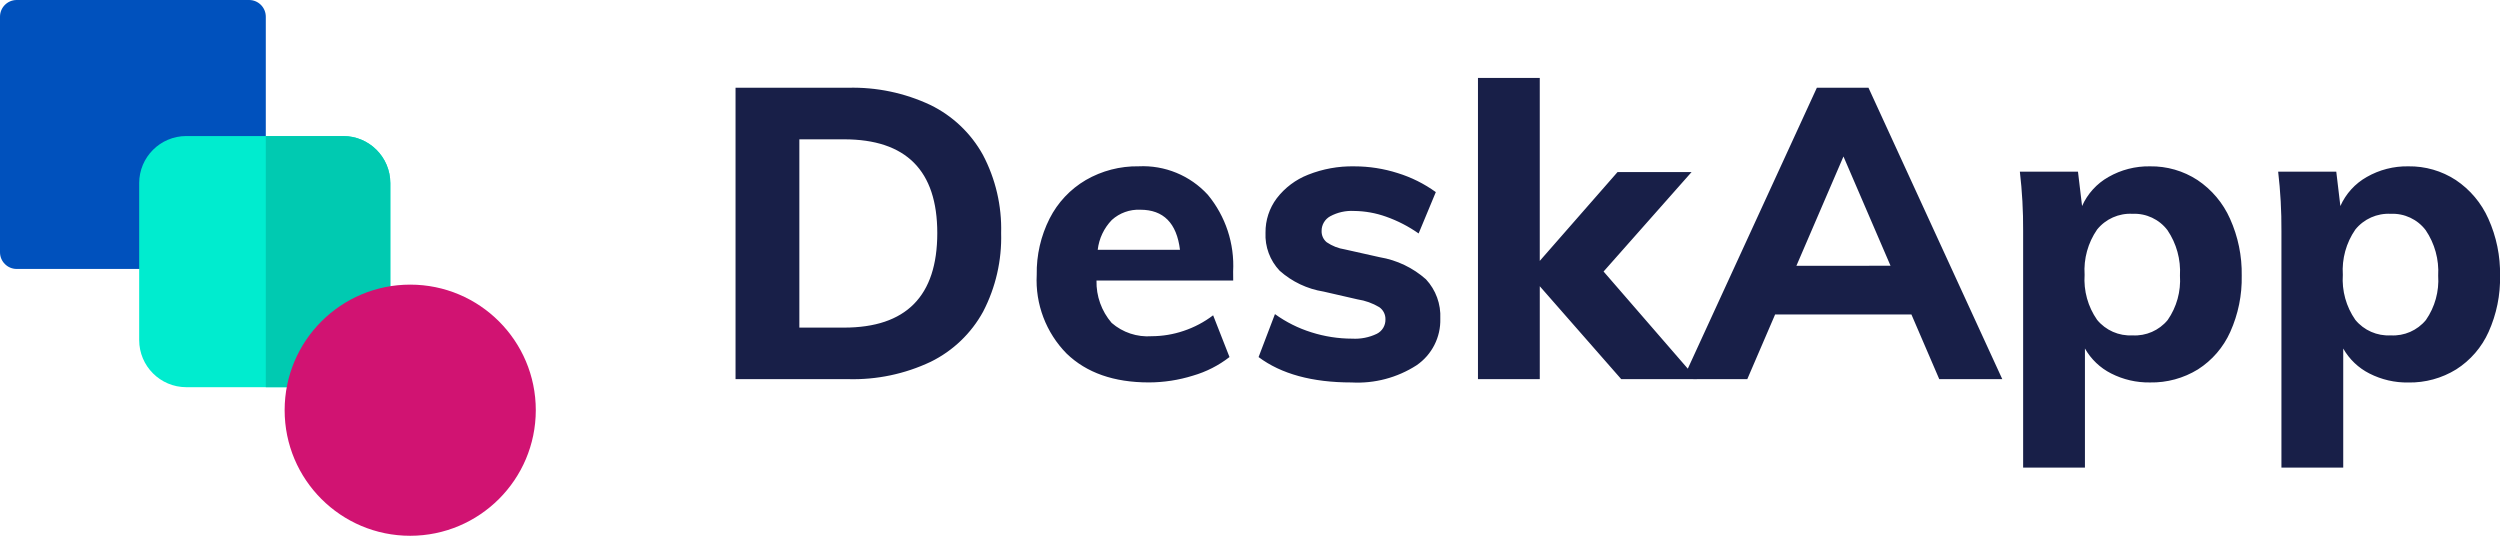
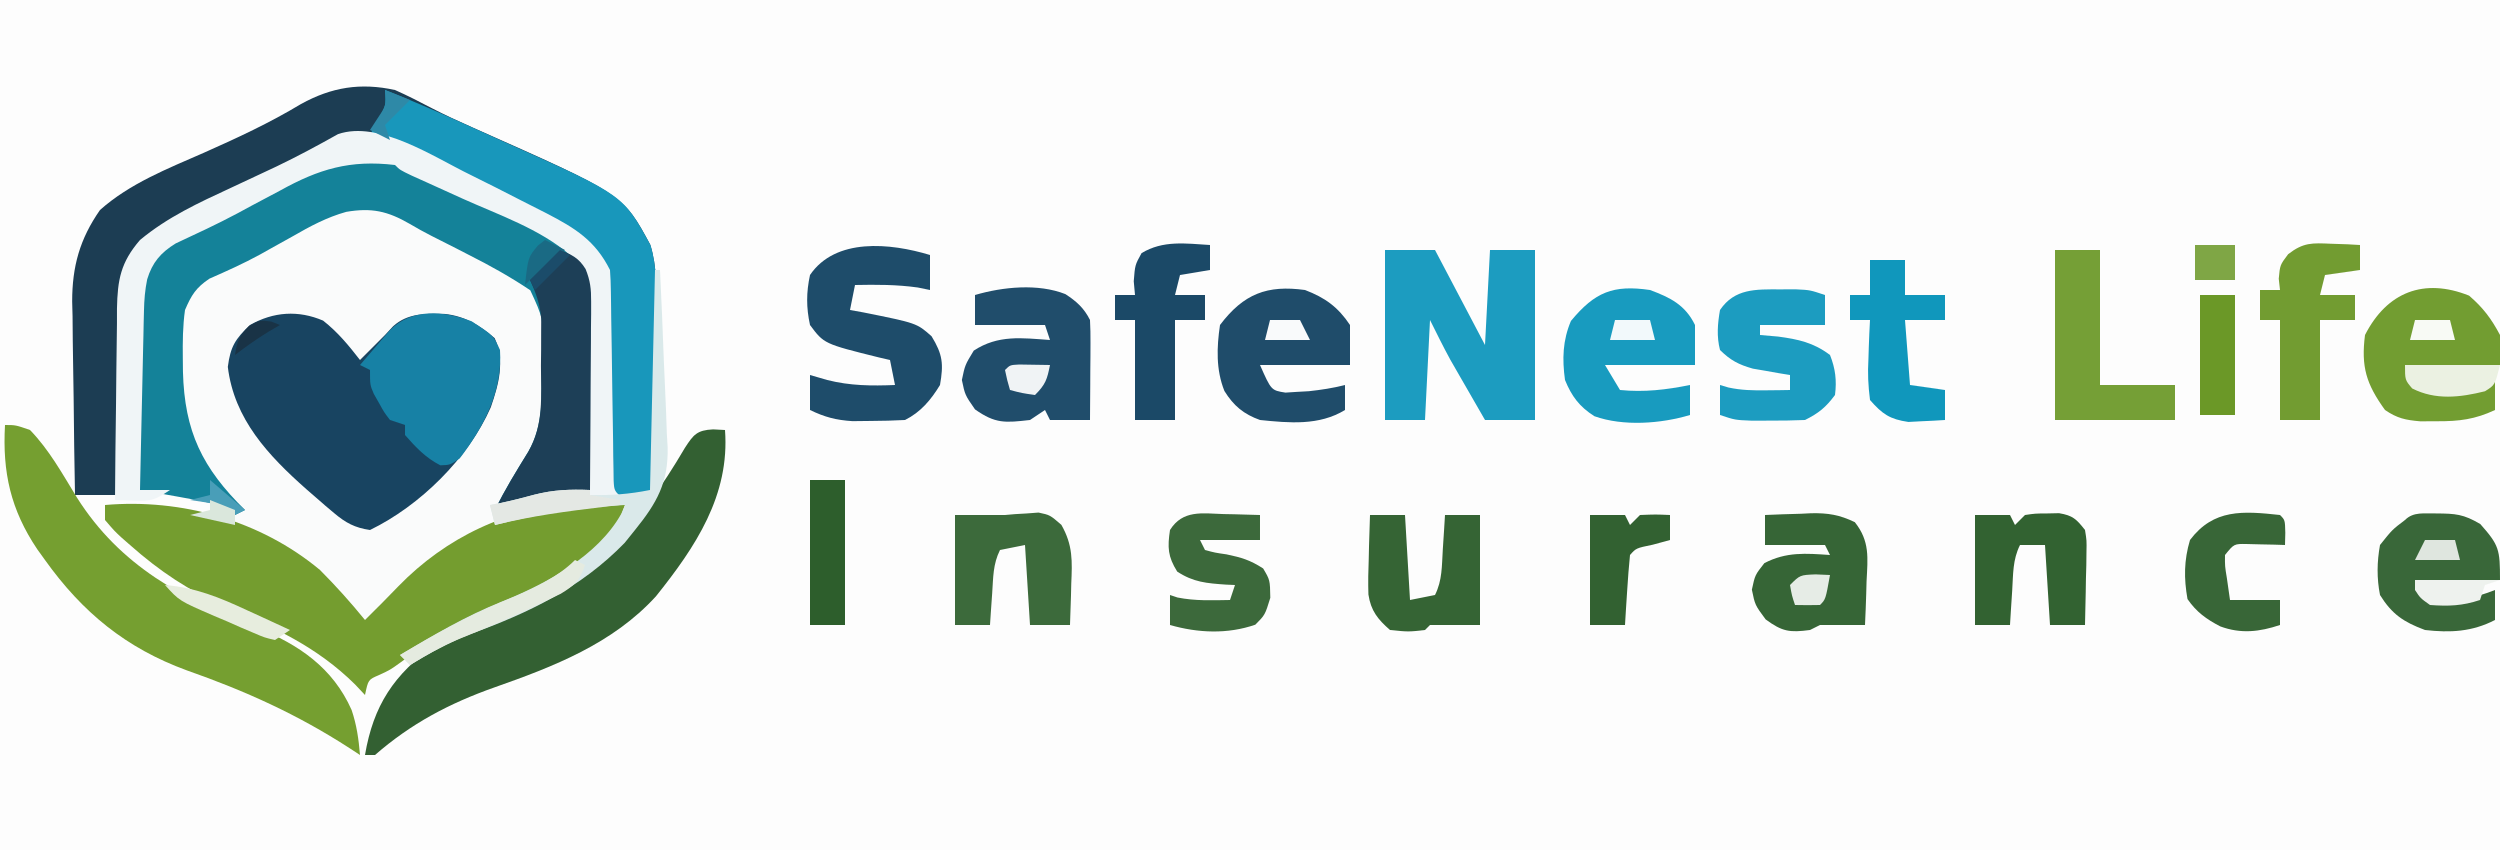
- <svg xmlns="http://www.w3.org/2000/svg" width="256.633" height="55" viewBox="0 0 256.633 55">
-   <g id="deskapp-logo" transform="translate(-329.089 -601.197)">
-     <g id="_029-blend" data-name="029-blend" transform="translate(329.089 601.197)">
-       <path id="Path_78" data-name="Path 78" d="M25.58,27.609H1.705A1.716,1.716,0,0,1,0,25.883V1.725A1.716,1.716,0,0,1,1.705,0H25.58a1.716,1.716,0,0,1,1.705,1.725V25.883A1.716,1.716,0,0,1,25.58,27.609Zm0,0" transform="translate(0)" fill="#0051bd" />
-       <path id="Path_79" data-name="Path 79" d="M153.947,155.781H137.834A4.84,4.84,0,0,1,133,150.947V134.834A4.84,4.84,0,0,1,137.834,130h16.113a4.84,4.84,0,0,1,4.834,4.834v16.113A4.84,4.84,0,0,1,153.947,155.781Zm0,0" transform="translate(-118.713 -116.035)" fill="#00eccf" />
-       <path id="Path_80" data-name="Path 80" d="M261.949,130H254v25.781h7.949a4.84,4.84,0,0,0,4.834-4.834V134.834A4.84,4.84,0,0,0,261.949,130Zm0,0" transform="translate(-226.715 -116.035)" fill="#00cab1" />
-       <path id="Path_81" data-name="Path 81" d="M284.891,297.781a12.891,12.891,0,1,1,12.891-12.891A12.905,12.905,0,0,1,284.891,297.781Zm0,0" transform="translate(-242.781 -242.781)" fill="#d11372" />
-     </g>
-     <path id="Path_82" data-name="Path 82" d="M3.2-32.112H14.749a18.7,18.7,0,0,1,8.445,1.765,12.333,12.333,0,0,1,5.4,5.126,16.264,16.264,0,0,1,1.87,8.025,16.507,16.507,0,0,1-1.849,8.067,12.332,12.332,0,0,1-5.378,5.147A18.615,18.615,0,0,1,14.749-2.2H3.2ZM14.329-7.49q9.58,0,9.58-9.706,0-9.622-9.58-9.622H9.75V-7.49Zm39.957-4.832H40.253a6.429,6.429,0,0,0,1.555,4.349,5.64,5.64,0,0,0,4.118,1.366A10.31,10.31,0,0,0,49.2-7.154a10.451,10.451,0,0,0,3.025-1.6l1.681,4.286a11.177,11.177,0,0,1-3.76,1.912,15.251,15.251,0,0,1-4.517.693q-5.378,0-8.445-2.962a10.719,10.719,0,0,1-3.067-8.088,12.324,12.324,0,0,1,1.324-5.777,9.639,9.639,0,0,1,3.718-3.95,10.5,10.5,0,0,1,5.42-1.408,9.033,9.033,0,0,1,7.1,2.92,11.4,11.4,0,0,1,2.6,7.878Zm-9.538-7.269a4.082,4.082,0,0,0-2.92,1.05,5.266,5.266,0,0,0-1.45,3.067h8.445Q48.32-19.591,44.749-19.591ZM66.429-1.86q-6.05,0-9.538-2.605l1.681-4.412a13,13,0,0,0,3.739,1.87,13.852,13.852,0,0,0,4.2.651,5.144,5.144,0,0,0,2.521-.5,1.6,1.6,0,0,0,.882-1.471,1.48,1.48,0,0,0-.63-1.26,6.139,6.139,0,0,0-2.227-.8l-3.487-.8a8.9,8.9,0,0,1-4.517-2.143,5.324,5.324,0,0,1-1.45-3.908,5.765,5.765,0,0,1,1.155-3.529,7.5,7.5,0,0,1,3.214-2.416,12.219,12.219,0,0,1,4.748-.861,14.642,14.642,0,0,1,4.454.693A13.45,13.45,0,0,1,75.085-21.4L73.32-17.154a13.786,13.786,0,0,0-3.34-1.723,10.071,10.071,0,0,0-3.3-.588,4.62,4.62,0,0,0-2.437.546,1.7,1.7,0,0,0-.882,1.513,1.436,1.436,0,0,0,.525,1.155,4.536,4.536,0,0,0,1.87.735l3.571.8a9.517,9.517,0,0,1,4.748,2.269,5.539,5.539,0,0,1,1.471,4.034,5.606,5.606,0,0,1-2.437,4.79A11.192,11.192,0,0,1,66.429-1.86ZM94.118-2.2l-8.361-9.538V-2.2H79.412V-33.12h6.344v18.781l7.983-9.118h7.6l-9.033,10.21,9.58,11.05Zm29.789-6.639H109.916L107.059-2.2h-6.6L114.2-32.112H119.5L133.235-2.2h-6.47Zm-2.143-5-4.832-11.218L112.1-13.835ZM148.4-24.045a8.678,8.678,0,0,1,4.874,1.408,9.352,9.352,0,0,1,3.34,3.971,13.644,13.644,0,0,1,1.2,5.84,13.426,13.426,0,0,1-1.176,5.777A8.858,8.858,0,0,1,153.319-3.2,9.054,9.054,0,0,1,148.4-1.86a8.472,8.472,0,0,1-3.992-.924,6.427,6.427,0,0,1-2.689-2.563V6.879h-6.344V-17.406a49.529,49.529,0,0,0-.336-6.092h5.966l.42,3.529a6.415,6.415,0,0,1,2.71-2.983A8.3,8.3,0,0,1,148.4-24.045ZM146.6-6.692a4.358,4.358,0,0,0,3.613-1.576,7.156,7.156,0,0,0,1.26-4.559,7.534,7.534,0,0,0-1.281-4.664,4.258,4.258,0,0,0-3.592-1.681,4.368,4.368,0,0,0-3.634,1.618,7.331,7.331,0,0,0-1.281,4.643,7.239,7.239,0,0,0,1.281,4.622A4.393,4.393,0,0,0,146.6-6.692Zm28.319-17.353a8.678,8.678,0,0,1,4.874,1.408,9.352,9.352,0,0,1,3.34,3.971,13.644,13.644,0,0,1,1.2,5.84,13.426,13.426,0,0,1-1.176,5.777A8.858,8.858,0,0,1,179.831-3.2a9.054,9.054,0,0,1-4.916,1.345,8.472,8.472,0,0,1-3.992-.924,6.427,6.427,0,0,1-2.689-2.563V6.879H161.89V-17.406a49.529,49.529,0,0,0-.336-6.092h5.966l.42,3.529a6.415,6.415,0,0,1,2.71-2.983A8.3,8.3,0,0,1,174.915-24.045ZM173.108-6.692a4.358,4.358,0,0,0,3.613-1.576,7.156,7.156,0,0,0,1.26-4.559A7.534,7.534,0,0,0,176.7-17.49a4.258,4.258,0,0,0-3.592-1.681,4.368,4.368,0,0,0-3.634,1.618,7.331,7.331,0,0,0-1.281,4.643,7.239,7.239,0,0,0,1.281,4.622A4.393,4.393,0,0,0,173.108-6.692Z" transform="translate(401.395 642.317)" fill="#181f48" />
-   </g>
+ <svg xmlns="http://www.w3.org/2000/svg" version="1.1" width="500" height="170">
+   <path d="M0 0 C165 0 330 0 500 0 C500 56.1 500 112.2 500 170 C335 170 170 170 0 170 C0 113.9 0 57.8 0 0 Z " fill="#FDFDFD" transform="translate(0,0)" />
+   <path d="M0 0 C4.885 1.724 9.376 4.349 13.892 6.858 C16.024 8.013 18.182 9.085 20.367 10.137 C21.08 10.481 21.794 10.825 22.528 11.18 C23.883 11.831 25.239 12.478 26.597 13.121 C30.958 15.26 34.453 17.661 38 21 C38.919 23.756 39.122 25.36 39.114 28.196 C39.113 29.457 39.113 29.457 39.113 30.743 C39.108 31.647 39.103 32.55 39.098 33.48 C39.096 34.408 39.095 35.336 39.093 36.293 C39.088 39.258 39.075 42.223 39.062 45.188 C39.057 47.197 39.053 49.207 39.049 51.217 C39.038 56.145 39.021 61.072 39 66 C37.964 66.193 36.927 66.387 35.859 66.586 C34.49 66.849 33.12 67.112 31.75 67.375 C31.068 67.501 30.386 67.628 29.684 67.758 C26.175 68.439 23.09 69.169 20 71 C20 71.66 20 72.32 20 73 C19.322 73.329 18.644 73.657 17.945 73.996 C10.601 77.749 4.88 82.247 -1 88 C-1.572 88.557 -2.145 89.114 -2.734 89.688 C-3.837 90.778 -4.922 91.886 -6 93 C-6.499 92.371 -6.998 91.742 -7.512 91.094 C-14.322 82.975 -21.6 78.553 -30.766 73.465 C-33 72 -33 72 -35 69 C-37.742 68.296 -40.341 67.752 -43.125 67.312 C-44.256 67.118 -44.256 67.118 -45.41 66.92 C-47.272 66.602 -49.136 66.299 -51 66 C-51.074 60.432 -51.129 54.863 -51.165 49.295 C-51.18 47.402 -51.2 45.51 -51.226 43.618 C-51.263 40.89 -51.28 38.162 -51.293 35.434 C-51.308 34.595 -51.324 33.756 -51.34 32.892 C-51.341 27.498 -50.639 23.745 -48 19 C-42.162 13.268 -33.373 10.103 -26.062 6.688 C-24.927 6.151 -23.792 5.614 -22.623 5.061 C-20.543 4.077 -18.462 3.097 -16.379 2.12 C-10.738 -0.535 -6.264 -0.931 0 0 Z " fill="#FAFBFB" transform="translate(79,32)" />
+   <path d="M0 0 C2.495 1.109 4.9 2.339 7.317 3.609 C9.965 4.982 12.64 6.221 15.367 7.43 C45.602 20.844 45.602 20.844 51.053 30.954 C52.455 35.465 52.265 39.819 52.23 44.516 C52.23 45.527 52.23 46.539 52.229 47.581 C52.226 49.713 52.218 51.844 52.206 53.976 C52.187 57.252 52.185 60.528 52.186 63.805 C52.181 65.875 52.175 67.945 52.168 70.016 C52.167 71.001 52.166 71.986 52.165 73.002 C52.158 73.906 52.152 74.811 52.145 75.743 C52.141 76.543 52.138 77.343 52.134 78.167 C52 80 52 80 51 81 C47.5 81.125 47.5 81.125 44 81 C42.468 79.468 42.868 78.077 42.858 75.943 C42.848 74.65 42.848 74.65 42.837 73.332 C42.833 72.394 42.829 71.455 42.824 70.488 C42.801 68.514 42.777 66.539 42.752 64.564 C42.717 61.442 42.688 58.319 42.674 55.197 C42.659 52.189 42.618 49.183 42.574 46.176 C42.576 45.247 42.578 44.319 42.58 43.363 C42.475 37.766 41.819 34.388 38 30 C36.36 28.599 36.36 28.599 34.559 27.762 C33.902 27.421 33.245 27.08 32.568 26.729 C31.865 26.385 31.162 26.042 30.438 25.688 C29.333 25.126 29.333 25.126 28.206 24.552 C25.814 23.346 23.41 22.169 21 21 C20.162 20.592 19.324 20.185 18.46 19.765 C13.68 17.452 8.893 15.155 4.062 12.95 C2.731 12.337 1.41 11.702 0.103 11.042 C-4.132 8.993 -6.48 8.911 -11 10 C-13.324 11.002 -15.612 12.09 -17.867 13.238 C-18.506 13.56 -19.144 13.882 -19.802 14.214 C-21.83 15.239 -23.853 16.276 -25.875 17.312 C-27.225 17.997 -28.575 18.682 -29.926 19.365 C-32.498 20.668 -35.067 21.977 -37.634 23.29 C-40.34 24.665 -43.059 25.999 -45.793 27.316 C-49.861 29.452 -51.966 31.933 -54 36 C-54.118 37.449 -54.177 38.904 -54.205 40.358 C-54.225 41.259 -54.245 42.159 -54.266 43.088 C-54.291 44.549 -54.291 44.549 -54.316 46.039 C-54.337 47.035 -54.358 48.031 -54.379 49.057 C-54.445 52.246 -54.504 55.436 -54.562 58.625 C-54.606 60.784 -54.649 62.943 -54.693 65.102 C-54.801 70.401 -54.902 75.7 -55 81 C-57.97 81 -60.94 81 -64 81 C-64.124 74.49 -64.215 67.98 -64.275 61.469 C-64.3 59.257 -64.334 57.046 -64.377 54.835 C-64.438 51.642 -64.466 48.451 -64.488 45.258 C-64.514 44.281 -64.54 43.305 -64.566 42.299 C-64.569 35.292 -63.047 29.796 -59 24 C-53.042 18.692 -45.485 15.735 -38.25 12.562 C-31.554 9.591 -25.089 6.592 -18.812 2.812 C-12.669 -0.578 -6.888 -1.504 0 0 Z " fill="#1C3D53" transform="translate(79,18)" />
+   <path d="M0 0 C4.885 1.724 9.376 4.349 13.892 6.858 C16.024 8.013 18.182 9.085 20.367 10.137 C21.08 10.481 21.794 10.825 22.528 11.18 C23.883 11.831 25.239 12.478 26.597 13.121 C30.958 15.26 34.453 17.661 38 21 C38.919 23.756 39.122 25.36 39.114 28.196 C39.113 29.457 39.113 29.457 39.113 30.743 C39.108 31.647 39.103 32.55 39.098 33.48 C39.096 34.408 39.095 35.336 39.093 36.293 C39.088 39.258 39.075 42.223 39.062 45.188 C39.057 47.197 39.053 49.207 39.049 51.217 C39.038 56.145 39.021 61.072 39 66 C37.964 66.205 36.927 66.41 35.859 66.621 C34.49 66.893 33.12 67.165 31.75 67.438 C31.068 67.572 30.386 67.707 29.684 67.846 C26.435 68.492 23.202 69.15 20 70 C21.949 65.942 24.304 62.17 26.66 58.34 C29.794 52.866 29.296 47.266 29.375 41.125 C29.412 40.036 29.45 38.946 29.488 37.824 C29.611 31.584 29.611 31.584 27.059 26.059 C23.068 23.373 18.981 21.099 14.688 18.938 C13.871 18.517 13.054 18.096 12.213 17.662 C10.589 16.828 8.96 16.004 7.326 15.191 C5.836 14.428 4.366 13.623 2.928 12.766 C-1.497 10.213 -4.679 9.508 -9.75 10.373 C-13.627 11.454 -16.965 13.247 -20.438 15.25 C-21.917 16.074 -23.398 16.897 -24.879 17.719 C-25.584 18.114 -26.289 18.51 -27.016 18.918 C-30.296 20.707 -33.697 22.233 -37.117 23.734 C-39.812 25.546 -40.711 26.995 -42 30 C-42.453 33.217 -42.476 36.381 -42.438 39.625 C-42.424 40.968 -42.424 40.968 -42.41 42.337 C-42.097 54.32 -38.55 61.596 -30 70 C-30.99 70.495 -30.99 70.495 -32 71 C-33.485 70.01 -33.485 70.01 -35 69 C-37.735 68.386 -40.429 67.847 -43.188 67.375 C-43.937 67.241 -44.687 67.107 -45.459 66.969 C-47.305 66.64 -49.152 66.319 -51 66 C-51.074 60.432 -51.129 54.863 -51.165 49.295 C-51.18 47.402 -51.2 45.51 -51.226 43.618 C-51.263 40.89 -51.28 38.162 -51.293 35.434 C-51.308 34.595 -51.324 33.756 -51.34 32.892 C-51.341 27.498 -50.639 23.745 -48 19 C-42.162 13.268 -33.373 10.103 -26.062 6.688 C-24.927 6.151 -23.792 5.614 -22.623 5.061 C-20.543 4.077 -18.462 3.097 -16.379 2.12 C-10.738 -0.535 -6.264 -0.931 0 0 Z " fill="#148299" transform="translate(79,32)" />
+   <path d="M0 0 C2.969 2.344 5.053 4.89 7.375 7.875 C8.138 7.112 8.901 6.349 9.688 5.562 C10.574 4.676 11.461 3.789 12.375 2.875 C12.911 2.297 13.447 1.72 14 1.125 C16.944 -1.551 20.513 -1.4 24.312 -1.344 C28.382 -0.912 31.24 0.923 34.312 3.5 C36.392 8.149 35.132 12.659 33.535 17.332 C29.035 27.5 19.392 37.007 9.375 41.875 C6.329 41.432 4.498 40.437 2.168 38.469 C1.584 37.977 1.001 37.484 0.4 36.977 C-0.207 36.449 -0.813 35.92 -1.438 35.375 C-2.061 34.834 -2.685 34.293 -3.327 33.736 C-10.959 26.98 -17.798 19.726 -19.062 9.25 C-18.537 5.197 -17.575 3.666 -14.625 0.875 C-9.942 -1.783 -4.97 -2.13 0 0 Z " fill="#184461" transform="translate(64.625,64.125)" />
+   <path d="M0 0 C15.274 -1.326 31.088 3.073 43 13 C46.187 16.192 49.152 19.504 52 23 C52.681 22.319 53.361 21.639 54.062 20.938 C54.519 20.484 54.975 20.03 55.445 19.562 C56.534 18.469 57.611 17.363 58.68 16.25 C68.084 6.554 80.809 0.335 94.445 -0.113 C97.633 -0.124 100.813 -0.089 104 0 C101.575 7.641 94.687 12.762 88.027 16.805 C83.088 19.317 78.022 21.394 72.875 23.438 C67.767 25.502 63.552 28.145 59.156 31.449 C57 33 57 33 54.781 34.02 C52.645 34.933 52.645 34.933 52 38 C51.34 37.299 50.68 36.597 50 35.875 C42.39 28.357 33.79 24.425 24.02 20.32 C16.743 17.14 10.945 13.256 5 8 C4.432 7.502 3.863 7.004 3.277 6.491 C1.875 5.188 1.875 5.188 0 3 C0 2.01 0 1.02 0 0 Z " fill="#749D2F" transform="translate(21,101)" />
+   <path d="M0 0 C2.125 0 2.125 0 5 1 C8.832 4.938 11.521 9.843 14.375 14.5 C23.085 28.268 35.544 34.819 50.387 40.541 C58.758 43.9 65.579 48.553 69.324 57 C70.341 60.008 70.737 62.839 71 66 C70.299 65.541 69.597 65.082 68.875 64.609 C58.45 57.867 48.09 53.192 36.363 49.074 C24.211 44.632 15.481 37.476 8 27 C7.486 26.286 6.971 25.572 6.441 24.836 C1.128 16.92 -0.534 9.467 0 0 Z " fill="#759F30" transform="translate(1,85)" />
+   <path d="M0 0 C0.784 0.041 1.567 0.083 2.375 0.125 C3.362 13.197 -3.521 23.501 -11.43 33.379 C-20.106 42.894 -31.926 47.449 -43.777 51.617 C-52.784 54.81 -60.416 58.84 -67.625 65.125 C-68.285 65.125 -68.945 65.125 -69.625 65.125 C-67.951 55.214 -63.831 48.986 -55.625 43.125 C-51.111 40.677 -46.387 38.809 -41.605 36.953 C-24.387 30.145 -14.796 19.281 -5.643 3.694 C-3.929 1.052 -3.226 0.154 0 0 Z " fill="#336032" transform="translate(142.625,85.875)" />
+   <path d="M0 0 C7.79 3.036 15.378 6.57 23 10 C23.782 10.349 24.564 10.699 25.37 11.059 C47.67 21.053 47.67 21.053 53.087 30.995 C54.452 35.488 54.265 39.846 54.23 44.516 C54.23 45.527 54.23 46.539 54.229 47.581 C54.226 49.713 54.218 51.844 54.206 53.976 C54.187 57.252 54.185 60.528 54.186 63.805 C54.181 65.875 54.175 67.945 54.168 70.016 C54.167 71.001 54.166 71.986 54.165 73.002 C54.158 73.906 54.152 74.811 54.145 75.743 C54.14 76.943 54.14 76.943 54.134 78.167 C54 80 54 80 53 81 C49.5 81.125 49.5 81.125 46 81 C44.468 79.468 44.868 78.077 44.858 75.943 C44.851 75.081 44.844 74.22 44.837 73.332 C44.833 72.394 44.829 71.455 44.824 70.488 C44.801 68.514 44.777 66.539 44.752 64.564 C44.717 61.442 44.688 58.319 44.674 55.197 C44.659 52.189 44.618 49.183 44.574 46.176 C44.576 45.247 44.578 44.319 44.58 43.363 C44.475 37.766 43.819 34.388 40 30 C38.36 28.599 38.36 28.599 36.559 27.762 C35.902 27.421 35.245 27.08 34.568 26.729 C33.865 26.385 33.162 26.042 32.438 25.688 C31.701 25.313 30.964 24.938 30.206 24.552 C27.814 23.346 25.41 22.169 23 21 C22.162 20.592 21.324 20.185 20.46 19.765 C12.709 16.014 4.935 12.347 -3 9 C-2.505 8.072 -2.01 7.144 -1.5 6.188 C0.213 3.135 0.213 3.135 0 0 Z " fill="#1897BB" transform="translate(77,18)" />
+   <path d="M0 0 C3.374 1.661 6.727 3.361 10.07 5.084 C11.786 5.967 13.51 6.836 15.234 7.703 C20.937 10.657 24.964 13.127 27.918 19.035 C28.025 20.444 28.074 21.857 28.092 23.27 C28.105 24.144 28.119 25.018 28.132 25.919 C28.148 27.338 28.148 27.338 28.164 28.785 C28.197 30.775 28.23 32.764 28.264 34.754 C28.311 37.901 28.356 41.048 28.395 44.195 C28.434 47.225 28.486 50.255 28.539 53.285 C28.547 54.231 28.556 55.177 28.565 56.151 C28.581 57.026 28.598 57.9 28.615 58.801 C28.63 59.958 28.63 59.958 28.646 61.138 C28.759 63.276 28.759 63.276 30.918 65.035 C28.278 65.035 25.638 65.035 22.918 65.035 C22.934 63.728 22.949 62.422 22.966 61.075 C23.02 56.221 23.054 51.366 23.083 46.511 C23.098 44.411 23.118 42.311 23.144 40.211 C23.181 37.19 23.198 34.17 23.211 31.148 C23.226 30.212 23.242 29.275 23.258 28.31 C23.259 23.412 23.201 19.956 19.918 16.035 C13.93 10.841 5.619 7.998 -1.52 4.785 C-3.873 3.719 -6.226 2.652 -8.578 1.582 C-10.128 0.884 -10.128 0.884 -11.709 0.171 C-14.082 -0.965 -14.082 -0.965 -15.082 -1.965 C-24.064 -3.033 -30.305 -1.164 -38.082 3.16 C-39.995 4.175 -41.907 5.189 -43.82 6.203 C-45.177 6.939 -45.177 6.939 -46.561 7.689 C-50.614 9.853 -54.775 11.775 -58.938 13.719 C-61.927 15.554 -63.627 17.53 -64.648 20.908 C-65.083 23.039 -65.239 24.989 -65.287 27.161 C-65.307 27.962 -65.327 28.762 -65.348 29.587 C-65.365 30.441 -65.381 31.296 -65.398 32.176 C-65.419 33.058 -65.44 33.94 -65.461 34.849 C-65.527 37.661 -65.586 40.473 -65.645 43.285 C-65.688 45.194 -65.731 47.103 -65.775 49.012 C-65.882 53.686 -65.984 58.361 -66.082 63.035 C-64.102 63.035 -62.122 63.035 -60.082 63.035 C-63.171 65.094 -63.791 65.274 -67.27 65.16 C-68.528 65.119 -69.786 65.078 -71.082 65.035 C-71.04 58.593 -70.968 52.153 -70.875 45.711 C-70.846 43.521 -70.825 41.331 -70.811 39.141 C-70.79 35.988 -70.743 32.836 -70.691 29.684 C-70.69 28.708 -70.689 27.733 -70.688 26.728 C-70.565 21.003 -69.97 17.538 -66.082 13.035 C-60.562 8.448 -54.38 5.6 -47.895 2.598 C-45.839 1.637 -43.785 0.674 -41.73 -0.289 C-40.753 -0.747 -39.776 -1.205 -38.769 -1.677 C-34.591 -3.679 -30.524 -5.871 -26.484 -8.137 C-18.313 -10.954 -7.367 -3.577 0 0 Z " fill="#F0F5F7" transform="translate(94.08203,34.96484)" />
+   <path d="M0 0 C3.3 0 6.6 0 10 0 C13.3 6.27 16.6 12.54 20 19 C20.33 12.73 20.66 6.46 21 0 C23.97 0 26.94 0 30 0 C30 11.22 30 22.44 30 34 C26.7 34 23.4 34 20 34 C18.727 31.793 17.457 29.584 16.188 27.375 C15.831 26.758 15.475 26.14 15.107 25.504 C14.756 24.892 14.405 24.279 14.043 23.648 C13.564 22.816 13.564 22.816 13.075 21.966 C11.644 19.349 10.334 16.668 9 14 C8.67 20.6 8.34 27.2 8 34 C5.36 34 2.72 34 0 34 C0 22.78 0 11.56 0 0 Z " fill="#1C9CC0" transform="translate(277,50)" />
+   <path d="M0 0 C4.396 2.862 4.396 2.862 5.688 5.75 C6.237 13.883 2.458 21.14 -2.375 27.438 C-4.312 28.75 -4.312 28.75 -6.25 28.812 C-9.206 27.29 -11.132 25.233 -13.312 22.75 C-13.312 22.09 -13.312 21.43 -13.312 20.75 C-14.303 20.42 -15.293 20.09 -16.312 19.75 C-17.48 18.227 -17.48 18.227 -18.5 16.375 C-18.844 15.769 -19.188 15.163 -19.543 14.539 C-20.312 12.75 -20.312 12.75 -20.312 9.75 C-20.973 9.42 -21.633 9.09 -22.312 8.75 C-21.049 7.265 -19.776 5.787 -18.5 4.312 C-17.792 3.489 -17.085 2.665 -16.355 1.816 C-11.903 -2.687 -5.529 -2.086 0 0 Z " fill="#1781A5" transform="translate(94.3125,64.25)" />
+   <path d="M0 0 C0 2.31 0 4.62 0 7 C-1.207 6.753 -1.207 6.753 -2.438 6.5 C-6.659 5.908 -10.747 5.915 -15 6 C-15.33 7.65 -15.66 9.3 -16 11 C-14.679 11.238 -14.679 11.238 -13.332 11.48 C-2.648 13.627 -2.648 13.627 0.312 16.25 C2.545 19.888 2.737 21.798 2 26 C0.196 28.965 -1.845 31.422 -5 33 C-7.268 33.124 -9.541 33.176 -11.812 33.188 C-13.036 33.202 -14.259 33.216 -15.52 33.23 C-18.827 33.011 -21.039 32.427 -24 31 C-24 28.69 -24 26.38 -24 24 C-22.866 24.33 -21.731 24.66 -20.562 25 C-16.002 26.158 -11.678 26.195 -7 26 C-7.495 23.525 -7.495 23.525 -8 21 C-8.736 20.83 -9.472 20.66 -10.23 20.484 C-21.205 17.759 -21.205 17.759 -24 14 C-24.76 10.496 -24.753 7.505 -24 4 C-18.911 -3.483 -7.98 -2.422 0 0 Z " fill="#1E4C6A" transform="translate(186,51)" />
+   <path d="M0 0 C2.231 1.46 3.719 2.778 4.918 5.176 C5.002 6.697 5.025 8.222 5.016 9.746 C5.012 10.642 5.009 11.538 5.006 12.461 C4.997 13.398 4.989 14.335 4.98 15.301 C4.976 16.246 4.971 17.191 4.967 18.164 C4.955 20.501 4.939 22.839 4.918 25.176 C2.278 25.176 -0.362 25.176 -3.082 25.176 C-3.412 24.516 -3.742 23.856 -4.082 23.176 C-5.072 23.836 -6.062 24.496 -7.082 25.176 C-12.026 25.734 -13.984 25.953 -18.082 23.051 C-20.082 20.176 -20.082 20.176 -20.707 17.176 C-20.082 14.176 -20.082 14.176 -18.332 11.301 C-13.445 8.105 -8.763 8.768 -3.082 9.176 C-3.412 8.186 -3.742 7.196 -4.082 6.176 C-8.702 6.176 -13.322 6.176 -18.082 6.176 C-18.082 4.196 -18.082 2.216 -18.082 0.176 C-12.521 -1.46 -5.464 -2.163 0 0 Z " fill="#204D6B" transform="translate(213.082,58.82422)" />
+   <path d="M0 0 C2.403 0.961 3.738 1.576 5.119 3.809 C6.066 6.165 6.242 7.782 6.227 10.31 C6.227 11.15 6.227 11.991 6.227 12.857 C6.216 13.755 6.206 14.653 6.195 15.578 C6.192 16.505 6.19 17.431 6.187 18.386 C6.176 21.341 6.15 24.295 6.125 27.25 C6.115 29.255 6.106 31.26 6.098 33.266 C6.076 38.177 6.041 43.089 6 48 C4.964 48.205 3.927 48.41 2.859 48.621 C1.49 48.893 0.12 49.165 -1.25 49.438 C-1.932 49.572 -2.614 49.707 -3.316 49.846 C-6.565 50.492 -9.798 51.15 -13 52 C-11.051 47.942 -8.696 44.17 -6.34 40.34 C-3.191 34.841 -3.816 29.287 -3.812 23.125 C-3.794 21.491 -3.794 21.491 -3.775 19.824 C-3.773 18.771 -3.772 17.718 -3.77 16.633 C-3.763 15.193 -3.763 15.193 -3.757 13.723 C-4.017 10.814 -4.787 8.643 -6 6 C-4 4 -2 2 0 0 Z " fill="#1D3F57" transform="translate(112,50)" />
+   <path d="M0 0 C2.789 2.39 4.467 4.625 6.188 7.875 C6.188 9.855 6.188 11.835 6.188 13.875 C-0.083 13.875 -6.353 13.875 -12.812 13.875 C-11.312 17.875 -11.312 17.875 -8.812 18.875 C-3.784 19.3 0.619 19.233 5.188 16.875 C5.188 18.855 5.188 20.835 5.188 22.875 C1.208 24.749 -1.991 25.145 -6.375 25.125 C-8.048 25.133 -8.048 25.133 -9.754 25.141 C-12.74 24.881 -14.357 24.541 -16.812 22.875 C-20.56 17.671 -21.623 14.26 -20.812 7.875 C-16.422 -0.744 -8.993 -3.597 0 0 Z " fill="#729D31" transform="translate(493.8125,59.125)" />
+   <path d="M0 0 C4.092 1.516 7.056 3.005 9 7 C9 9.64 9 12.28 9 15 C3.06 15 -2.88 15 -9 15 C-8.01 16.65 -7.02 18.3 -6 20 C-1.131 20.479 3.197 19.961 8 19 C8 20.98 8 22.96 8 25 C2.173 26.748 -5.339 27.306 -11.113 25.246 C-14.128 23.338 -15.674 21.238 -17 18 C-17.579 13.799 -17.467 10.107 -15.812 6.188 C-11.024 0.408 -7.372 -1.079 0 0 Z " fill="#189BBF" transform="translate(330,58)" />
+   <path d="M0 0 C3.998 1.528 6.592 3.389 9 7 C9 9.64 9 12.28 9 15 C3.06 15 -2.88 15 -9 15 C-6.758 20.071 -6.758 20.071 -3.914 20.523 C-2.781 20.45 -2.781 20.45 -1.625 20.375 C-0.44 20.309 -0.44 20.309 0.77 20.242 C3.225 19.976 5.607 19.618 8 19 C8 20.65 8 22.3 8 24 C2.808 27.166 -3.134 26.598 -9 26 C-12.251 24.834 -14.268 23.18 -16.117 20.199 C-17.823 15.95 -17.665 11.48 -17 7 C-12.273 0.74 -7.558 -1.04 0 0 Z " fill="#1F4C6A" transform="translate(261,58)" />
+   <path d="M0 0 C2.97 0 5.94 0 9 0 C9 8.91 9 17.82 9 27 C13.95 27 18.9 27 24 27 C24 29.31 24 31.62 24 34 C16.08 34 8.16 34 0 34 C0 22.78 0 11.56 0 0 Z " fill="#759F36" transform="translate(411,50)" />
+   <path d="M0 0 C2.397 -0.109 4.789 -0.188 7.188 -0.25 C7.861 -0.284 8.535 -0.317 9.229 -0.352 C12.609 -0.418 14.919 -0.039 17.969 1.438 C20.988 5.246 20.552 8.541 20.312 13.25 C20.29 14.09 20.267 14.931 20.244 15.797 C20.185 17.865 20.096 19.933 20 22 C17 22 14 22 11 22 C10.34 22.33 9.68 22.66 9 23 C4.947 23.54 3.463 23.342 0.125 20.875 C-2 18 -2 18 -2.625 14.938 C-2 12 -2 12 -0.125 9.625 C4.267 7.341 8.145 7.661 13 8 C12.67 7.34 12.34 6.68 12 6 C8.04 6 4.08 6 0 6 C0 4.02 0 2.04 0 0 Z " fill="#366536" transform="translate(353,103)" />
+   <path d="M0 0 C3.853 0.03 5.434 0.125 8.812 2.125 C12.581 6.38 12.75 7.177 12.75 13.312 C7.14 13.312 1.53 13.312 -4.25 13.312 C-3.26 14.633 -2.27 15.953 -1.25 17.312 C3.561 17.857 7.27 17.061 11.75 15.312 C11.75 17.293 11.75 19.273 11.75 21.312 C7.16 23.681 2.799 23.891 -2.25 23.312 C-6.522 21.73 -8.857 20.162 -11.25 16.312 C-11.914 12.912 -11.862 9.721 -11.25 6.312 C-8.812 3.25 -8.812 3.25 -6.25 1.312 C-4.533 -0.404 -2.341 0.059 0 0 Z " fill="#396739" transform="translate(487.25,102.6875)" />
+   <path d="M0 0 C1.052 -0.003 2.104 -0.005 3.188 -0.008 C6 0.125 6 0.125 9 1.125 C9 3.105 9 5.085 9 7.125 C4.71 7.125 0.42 7.125 -4 7.125 C-4 7.785 -4 8.445 -4 9.125 C-2.206 9.28 -2.206 9.28 -0.375 9.438 C3.633 9.978 6.704 10.633 10 13.125 C11.082 15.845 11.369 18.222 11 21.125 C9.156 23.605 7.737 24.756 5 26.125 C2.689 26.222 0.375 26.255 -1.938 26.25 C-3.184 26.253 -4.431 26.255 -5.715 26.258 C-9 26.125 -9 26.125 -12 25.125 C-12 23.145 -12 21.165 -12 19.125 C-11.448 19.289 -10.897 19.452 -10.328 19.621 C-7.734 20.183 -5.402 20.222 -2.75 20.188 C-1.412 20.174 -1.412 20.174 -0.047 20.16 C0.629 20.149 1.304 20.137 2 20.125 C2 19.135 2 18.145 2 17.125 C1.325 17.015 0.649 16.906 -0.047 16.793 C-1.385 16.555 -1.385 16.555 -2.75 16.312 C-3.632 16.162 -4.513 16.011 -5.422 15.855 C-8.271 15.048 -9.893 14.203 -12 12.125 C-12.693 9.417 -12.481 6.868 -12 4.125 C-9.074 -0.194 -4.834 -0.012 0 0 Z " fill="#1C9CC0" transform="translate(356,57.875)" />
+   <path d="M0 0 C1.078 0.036 2.155 0.072 3.266 0.109 C4.495 0.179 4.495 0.179 5.75 0.25 C5.75 1.9 5.75 3.55 5.75 5.25 C3.44 5.58 1.13 5.91 -1.25 6.25 C-1.58 7.57 -1.91 8.89 -2.25 10.25 C0.06 10.25 2.37 10.25 4.75 10.25 C4.75 11.9 4.75 13.55 4.75 15.25 C2.44 15.25 0.13 15.25 -2.25 15.25 C-2.25 21.85 -2.25 28.45 -2.25 35.25 C-4.89 35.25 -7.53 35.25 -10.25 35.25 C-10.25 28.65 -10.25 22.05 -10.25 15.25 C-11.57 15.25 -12.89 15.25 -14.25 15.25 C-14.25 13.27 -14.25 11.29 -14.25 9.25 C-12.93 9.25 -11.61 9.25 -10.25 9.25 C-10.332 8.508 -10.415 7.765 -10.5 7 C-10.25 4.25 -10.25 4.25 -8.625 2.094 C-5.558 -0.287 -3.833 -0.167 0 0 Z " fill="#729C31" transform="translate(466.25,48.75)" />
+   <path d="M0 0 C3.333 0 6.667 0 10 0 C10.668 -0.058 11.335 -0.116 12.023 -0.176 C13.187 -0.243 13.187 -0.243 14.375 -0.312 C15.146 -0.371 15.917 -0.429 16.711 -0.488 C19 0 19 0 21.273 1.969 C23.599 6.051 23.451 9.209 23.25 13.812 C23.232 14.601 23.214 15.389 23.195 16.201 C23.148 18.135 23.077 20.067 23 22 C20.36 22 17.72 22 15 22 C14.67 16.72 14.34 11.44 14 6 C12.35 6.33 10.7 6.66 9 7 C7.584 9.833 7.654 12.475 7.438 15.625 C7.354 16.814 7.27 18.002 7.184 19.227 C7.123 20.142 7.062 21.057 7 22 C4.69 22 2.38 22 0 22 C0 14.74 0 7.48 0 0 Z " fill="#3C6A3B" transform="translate(191,103)" />
+   <path d="M0 0 C0 1.65 0 3.3 0 5 C-1.98 5.33 -3.96 5.66 -6 6 C-6.33 7.32 -6.66 8.64 -7 10 C-5.02 10 -3.04 10 -1 10 C-1 11.65 -1 13.3 -1 15 C-2.98 15 -4.96 15 -7 15 C-7 21.6 -7 28.2 -7 35 C-9.64 35 -12.28 35 -15 35 C-15 28.4 -15 21.8 -15 15 C-16.32 15 -17.64 15 -19 15 C-19 13.35 -19 11.7 -19 10 C-17.68 10 -16.36 10 -15 10 C-15.082 9.092 -15.165 8.185 -15.25 7.25 C-15 4 -15 4 -13.688 1.625 C-9.389 -0.974 -4.899 -0.304 0 0 Z " fill="#1B4967" transform="translate(242,49)" />
+   <path d="M0 0 C2.31 0 4.62 0 7 0 C7.33 5.61 7.66 11.22 8 17 C9.65 16.67 11.3 16.34 13 16 C14.481 13.038 14.353 10.165 14.562 6.875 C14.646 5.594 14.73 4.312 14.816 2.992 C14.877 2.005 14.938 1.017 15 0 C17.31 0 19.62 0 22 0 C22 7.26 22 14.52 22 22 C18.667 22 15.333 22 12 22 C11.67 22.33 11.34 22.66 11 23 C7.688 23.375 7.688 23.375 4 23 C1.559 20.861 0.176 19.167 -0.316 15.901 C-0.394 13.484 -0.349 11.104 -0.25 8.688 C-0.232 7.852 -0.214 7.016 -0.195 6.154 C-0.148 4.102 -0.077 2.051 0 0 Z " fill="#356434" transform="translate(274,103)" />
+   <path d="M0 0 C2.31 0 4.62 0 7 0 C7.33 0.66 7.66 1.32 8 2 C8.66 1.34 9.32 0.68 10 0 C12.059 -0.301 12.059 -0.301 14.438 -0.312 C15.611 -0.338 15.611 -0.338 16.809 -0.363 C19.563 0.093 20.289 0.826 22 3 C22.341 5.085 22.341 5.085 22.293 7.449 C22.283 8.297 22.274 9.144 22.264 10.018 C22.239 10.899 22.213 11.78 22.188 12.688 C22.167 14.027 22.167 14.027 22.146 15.393 C22.111 17.596 22.062 19.798 22 22 C19.69 22 17.38 22 15 22 C14.67 16.72 14.34 11.44 14 6 C12.35 6 10.7 6 9 6 C7.519 8.962 7.647 11.835 7.438 15.125 C7.354 16.406 7.27 17.688 7.184 19.008 C7.093 20.489 7.093 20.489 7 22 C4.69 22 2.38 22 0 22 C0 14.74 0 7.48 0 0 Z " fill="#326231" transform="translate(395,103)" />
+   <path d="M0 0 C2.31 0 4.62 0 7 0 C7 2.31 7 4.62 7 7 C9.64 7 12.28 7 15 7 C15 8.65 15 10.3 15 12 C12.36 12 9.72 12 7 12 C7.33 16.29 7.66 20.58 8 25 C10.31 25.33 12.62 25.66 15 26 C15 27.98 15 29.96 15 32 C13.439 32.109 11.876 32.186 10.312 32.25 C9.442 32.296 8.572 32.343 7.676 32.391 C3.96 31.848 2.473 30.826 0 28 C-0.372 25.033 -0.481 22.681 -0.312 19.75 C-0.29 19.005 -0.267 18.26 -0.244 17.492 C-0.185 15.661 -0.096 13.83 0 12 C-1.32 12 -2.64 12 -4 12 C-4 10.35 -4 8.7 -4 7 C-2.68 7 -1.36 7 0 7 C0 4.69 0 2.38 0 0 Z " fill="#1097BC" transform="translate(374,52)" />
+   <path d="M0 0 C0.702 0.014 1.404 0.027 2.127 0.041 C3.856 0.076 5.584 0.13 7.312 0.188 C7.312 1.837 7.312 3.487 7.312 5.188 C3.353 5.188 -0.608 5.188 -4.688 5.188 C-4.357 5.848 -4.027 6.508 -3.688 7.188 C-1.698 7.727 -1.698 7.727 0.625 8.062 C3.62 8.688 5.325 9.195 7.938 10.875 C9.312 13.188 9.312 13.188 9.375 16.75 C8.312 20.188 8.312 20.188 6.375 22.125 C0.82 24.052 -5.058 23.8 -10.688 22.188 C-10.688 20.207 -10.688 18.227 -10.688 16.188 C-10.193 16.352 -9.697 16.517 -9.188 16.688 C-5.653 17.394 -2.291 17.248 1.312 17.188 C1.643 16.198 1.972 15.207 2.312 14.188 C1.709 14.162 1.106 14.136 0.484 14.109 C-3.346 13.838 -5.998 13.642 -9.25 11.5 C-11.129 8.478 -11.209 6.686 -10.688 3.188 C-8.156 -0.855 -4.27 -0.155 0 0 Z " fill="#3C693B" transform="translate(244.6875,102.8125)" />
+   <path d="M0 0 C0.33 0 0.66 0 1 0 C1.293 5.958 1.544 11.916 1.757 17.877 C1.835 19.902 1.924 21.926 2.025 23.949 C2.169 26.871 2.272 29.791 2.367 32.715 C2.42 33.609 2.473 34.503 2.527 35.424 C2.696 42.497 0.39 46.566 -4 52 C-4.681 52.847 -5.361 53.694 -6.062 54.566 C-14.818 63.587 -25.317 68.627 -37 72.836 C-41.245 74.483 -45.115 76.641 -49 79 C-49.66 78.34 -50.32 77.68 -51 77 C-44.358 73.04 -37.825 69.185 -30.625 66.312 C-21.873 62.812 -11.505 57.26 -6.742 48.754 C-6.497 48.175 -6.252 47.596 -6 47 C-14.958 47.425 -23.322 48.742 -32 51 C-32.33 49.68 -32.66 48.36 -33 47 C-32.34 46.876 -31.68 46.752 -31 46.625 C-28.666 46.139 -26.42 45.567 -24.125 44.938 C-20.307 43.958 -16.929 43.836 -13 44 C-13 44.33 -13 44.66 -13 45 C-8.724 45.084 -5.236 44.847 -1 44 C-0.67 29.48 -0.34 14.96 0 0 Z " fill="#DAE9EA" transform="translate(131,54)" />
+   <path d="M0 0 C1 1 1 1 1.062 3.562 C1.042 4.367 1.021 5.171 1 6 C0.301 5.977 -0.397 5.954 -1.117 5.93 C-2.027 5.912 -2.937 5.894 -3.875 5.875 C-4.78 5.852 -5.685 5.829 -6.617 5.805 C-9.188 5.757 -9.188 5.757 -11 8 C-11.023 10.221 -11.023 10.221 -10.625 12.625 C-10.419 14.069 -10.213 15.512 -10 17 C-6.7 17 -3.4 17 0 17 C0 18.65 0 20.3 0 22 C-4.097 23.366 -7.798 23.815 -11.941 22.281 C-14.721 20.842 -16.725 19.401 -18.5 16.812 C-19.237 12.666 -19.21 9.056 -18 5 C-13.276 -1.256 -7.417 -0.807 0 0 Z " fill="#386637" transform="translate(456,103)" />
+   <path d="M0 0 C2.31 0 4.62 0 7 0 C7 9.57 7 19.14 7 29 C4.69 29 2.38 29 0 29 C0 19.43 0 9.86 0 0 Z " fill="#2D5E2C" transform="translate(162,96)" />
+   <path d="M0 0 C2.31 0 4.62 0 7 0 C7.33 0.66 7.66 1.32 8 2 C8.66 1.34 9.32 0.68 10 0 C13.125 -0.125 13.125 -0.125 16 0 C16 1.65 16 3.3 16 5 C14.866 5.309 13.731 5.619 12.562 5.938 C9.212 6.629 9.212 6.629 8 8 C7.765 10.35 7.586 12.706 7.438 15.062 C7.354 16.353 7.27 17.643 7.184 18.973 C7.123 19.972 7.062 20.971 7 22 C4.69 22 2.38 22 0 22 C0 14.74 0 7.48 0 0 Z " fill="#326131" transform="translate(318,103)" />
+   <path d="M0 0 C2.31 0 4.62 0 7 0 C7 7.92 7 15.84 7 24 C4.69 24 2.38 24 0 24 C0 16.08 0 8.16 0 0 Z " fill="#6B9827" transform="translate(440,59)" />
+   <path d="M0 0 C0.66 0.33 1.32 0.66 2 1 C0.952 4.109 0.01 4.994 -2.836 6.746 C-4.004 7.304 -5.172 7.862 -6.375 8.438 C-6.998 8.738 -7.62 9.039 -8.262 9.349 C-13.215 11.712 -18.268 13.81 -23.355 15.867 C-26.759 17.325 -29.847 19.065 -33 21 C-33.66 20.34 -34.32 19.68 -35 19 C-27.401 14.47 -19.956 10.418 -11.707 7.16 C-7.602 5.401 -3.196 3.196 0 0 Z " fill="#E5EBE0" transform="translate(115,112)" />
+   <path d="M0 0 C6.27 0 12.54 0 19 0 C18 4 18 4 16 5.25 C11.028 6.493 6.096 7.074 1.438 4.688 C0 3 0 3 0 0 Z " fill="#EBF1E2" transform="translate(481,73)" />
+   <path d="M0 0 C0 0.33 0 0.66 0 1 C2.97 1.495 2.97 1.495 6 2 C6 2.33 6 2.66 6 3 C4.424 3.182 4.424 3.182 2.816 3.367 C-4.561 4.24 -11.78 5.195 -19 7 C-19.33 5.68 -19.66 4.36 -20 3 C-19.01 2.814 -19.01 2.814 -18 2.625 C-15.666 2.139 -13.42 1.567 -11.125 0.938 C-7.307 -0.042 -3.929 -0.164 0 0 Z " fill="#E4E8E4" transform="translate(118,98)" />
+   <path d="M0 0 C5.61 0 11.22 0 17 0 C16.01 0.33 15.02 0.66 14 1 C13.67 1.99 13.34 2.98 13 4 C9.446 5.185 6.73 5.266 3 5 C1.062 3.625 1.062 3.625 0 2 C0 1.34 0 0.68 0 0 Z " fill="#EEF2EE" transform="translate(483,116)" />
+   <path d="M0 0 C2.64 0 5.28 0 8 0 C8 2.31 8 4.62 8 7 C5.36 7 2.72 7 0 7 C0 4.69 0 2.38 0 0 Z " fill="#7FA645" transform="translate(439,49)" />
+   <path d="M0 0 C6.105 0.516 10.915 2.486 16.438 5.062 C17.264 5.44 18.091 5.817 18.943 6.205 C20.966 7.129 22.985 8.06 25 9 C24.01 9.66 23.02 10.32 22 11 C19.963 10.54 19.963 10.54 17.656 9.551 C16.822 9.197 15.988 8.843 15.129 8.479 C14.261 8.094 13.394 7.709 12.5 7.312 C11.632 6.947 10.765 6.582 9.871 6.205 C2.848 3.171 2.848 3.171 0 0 Z " fill="#E7EDDE" transform="translate(33,117)" />
+   <path d="M0 0 C2.051 0.033 4.102 0.065 6.152 0.098 C5.579 2.965 5.291 3.959 3.152 6.098 C0.527 5.723 0.527 5.723 -1.848 5.098 C-2.41 3.16 -2.41 3.16 -2.848 1.098 C-1.848 0.098 -1.848 0.098 0 0 Z " fill="#F0F3F5" transform="translate(203.8477,72.90234)" />
+   <path d="M0 0 C0.949 0.041 1.897 0.083 2.875 0.125 C2 5 2 5 0.875 6.125 C-0.791 6.166 -2.459 6.168 -4.125 6.125 C-4.75 4.25 -4.75 4.25 -5.125 2.125 C-3.125 0.125 -3.125 0.125 0 0 Z " fill="#E6ECE6" transform="translate(363.125,114.875)" />
+   <path d="M0 0 C2.31 0 4.62 0 7 0 C7.33 1.32 7.66 2.64 8 4 C5.03 4 2.06 4 -1 4 C-0.67 2.68 -0.34 1.36 0 0 Z " fill="#F8FAF5" transform="translate(483,64)" />
+   <path d="M0 0 C2.31 0 4.62 0 7 0 C7.33 1.32 7.66 2.64 8 4 C5.03 4 2.06 4 -1 4 C-0.67 2.68 -0.34 1.36 0 0 Z " fill="#F2F9FB" transform="translate(323,64)" />
+   <path d="M0 0 C1.98 0 3.96 0 6 0 C6.33 1.32 6.66 2.64 7 4 C4.03 4 1.06 4 -2 4 C-1.34 2.68 -0.68 1.36 0 0 Z " fill="#DFE6DF" transform="translate(485,108)" />
+   <path d="M0 0 C1.98 0 3.96 0 6 0 C6.66 1.32 7.32 2.64 8 4 C5.03 4 2.06 4 -1 4 C-0.67 2.68 -0.34 1.36 0 0 Z " fill="#F9FAFB" transform="translate(254,64)" />
+   <path d="M0 0 C1.32 0.66 2.64 1.32 4 2 C2.855 2.897 2.855 2.897 1.688 3.812 C-0.348 5.47 -2.198 7.103 -4 9 C-3.385 3.462 -3.385 3.462 -1.438 1.125 C-0.963 0.754 -0.489 0.383 0 0 Z " fill="#1A6A84" transform="translate(109,48)" />
+   <path d="M0 0 C2.475 0.99 2.475 0.99 5 2 C3.35 3.65 1.7 5.3 0 7 C0.33 7.99 0.66 8.98 1 10 C-0.32 9.34 -1.64 8.68 -3 8 C-2.505 7.237 -2.01 6.474 -1.5 5.688 C0.244 3.076 0.244 3.076 0 0 Z " fill="#2E89A7" transform="translate(77,18)" />
+   <path d="M0 0 C2.31 1.98 4.62 3.96 7 6 C6.01 6.495 6.01 6.495 5 7 C4.01 6.34 3.02 5.68 2 5 C0.01 4.61 -1.99 4.268 -4 4 C-2.68 3.67 -1.36 3.34 0 3 C0 2.01 0 1.02 0 0 Z " fill="#499EB8" transform="translate(42,96)" />
+   <path d="M0 0 C2.475 0.99 2.475 0.99 5 2 C5 2.99 5 3.98 5 5 C0.545 4.01 0.545 4.01 -4 3 C-2.68 2.67 -1.36 2.34 0 2 C0 1.34 0 0.68 0 0 Z " fill="#DAE7DC" transform="translate(42,100)" />
+   <path d="M0 0 C0.866 0.34 0.866 0.34 1.75 0.688 C0.636 1.337 0.636 1.337 -0.5 2 C-2.868 3.453 -5.059 4.984 -7.25 6.688 C-6.875 3.968 -6.408 2.845 -4.438 0.875 C-2.25 -0.312 -2.25 -0.312 0 0 Z " fill="#193346" transform="translate(54.25,64.3125)" />
+   <path d="M0 0 C0.66 0.33 1.32 0.66 2 1 C-0.31 3.31 -2.62 5.62 -5 8 C-5.33 7.34 -5.66 6.68 -6 6 C-4 4 -2 2 0 0 Z " fill="#1B4C6A" transform="translate(112,50)" />
</svg>
